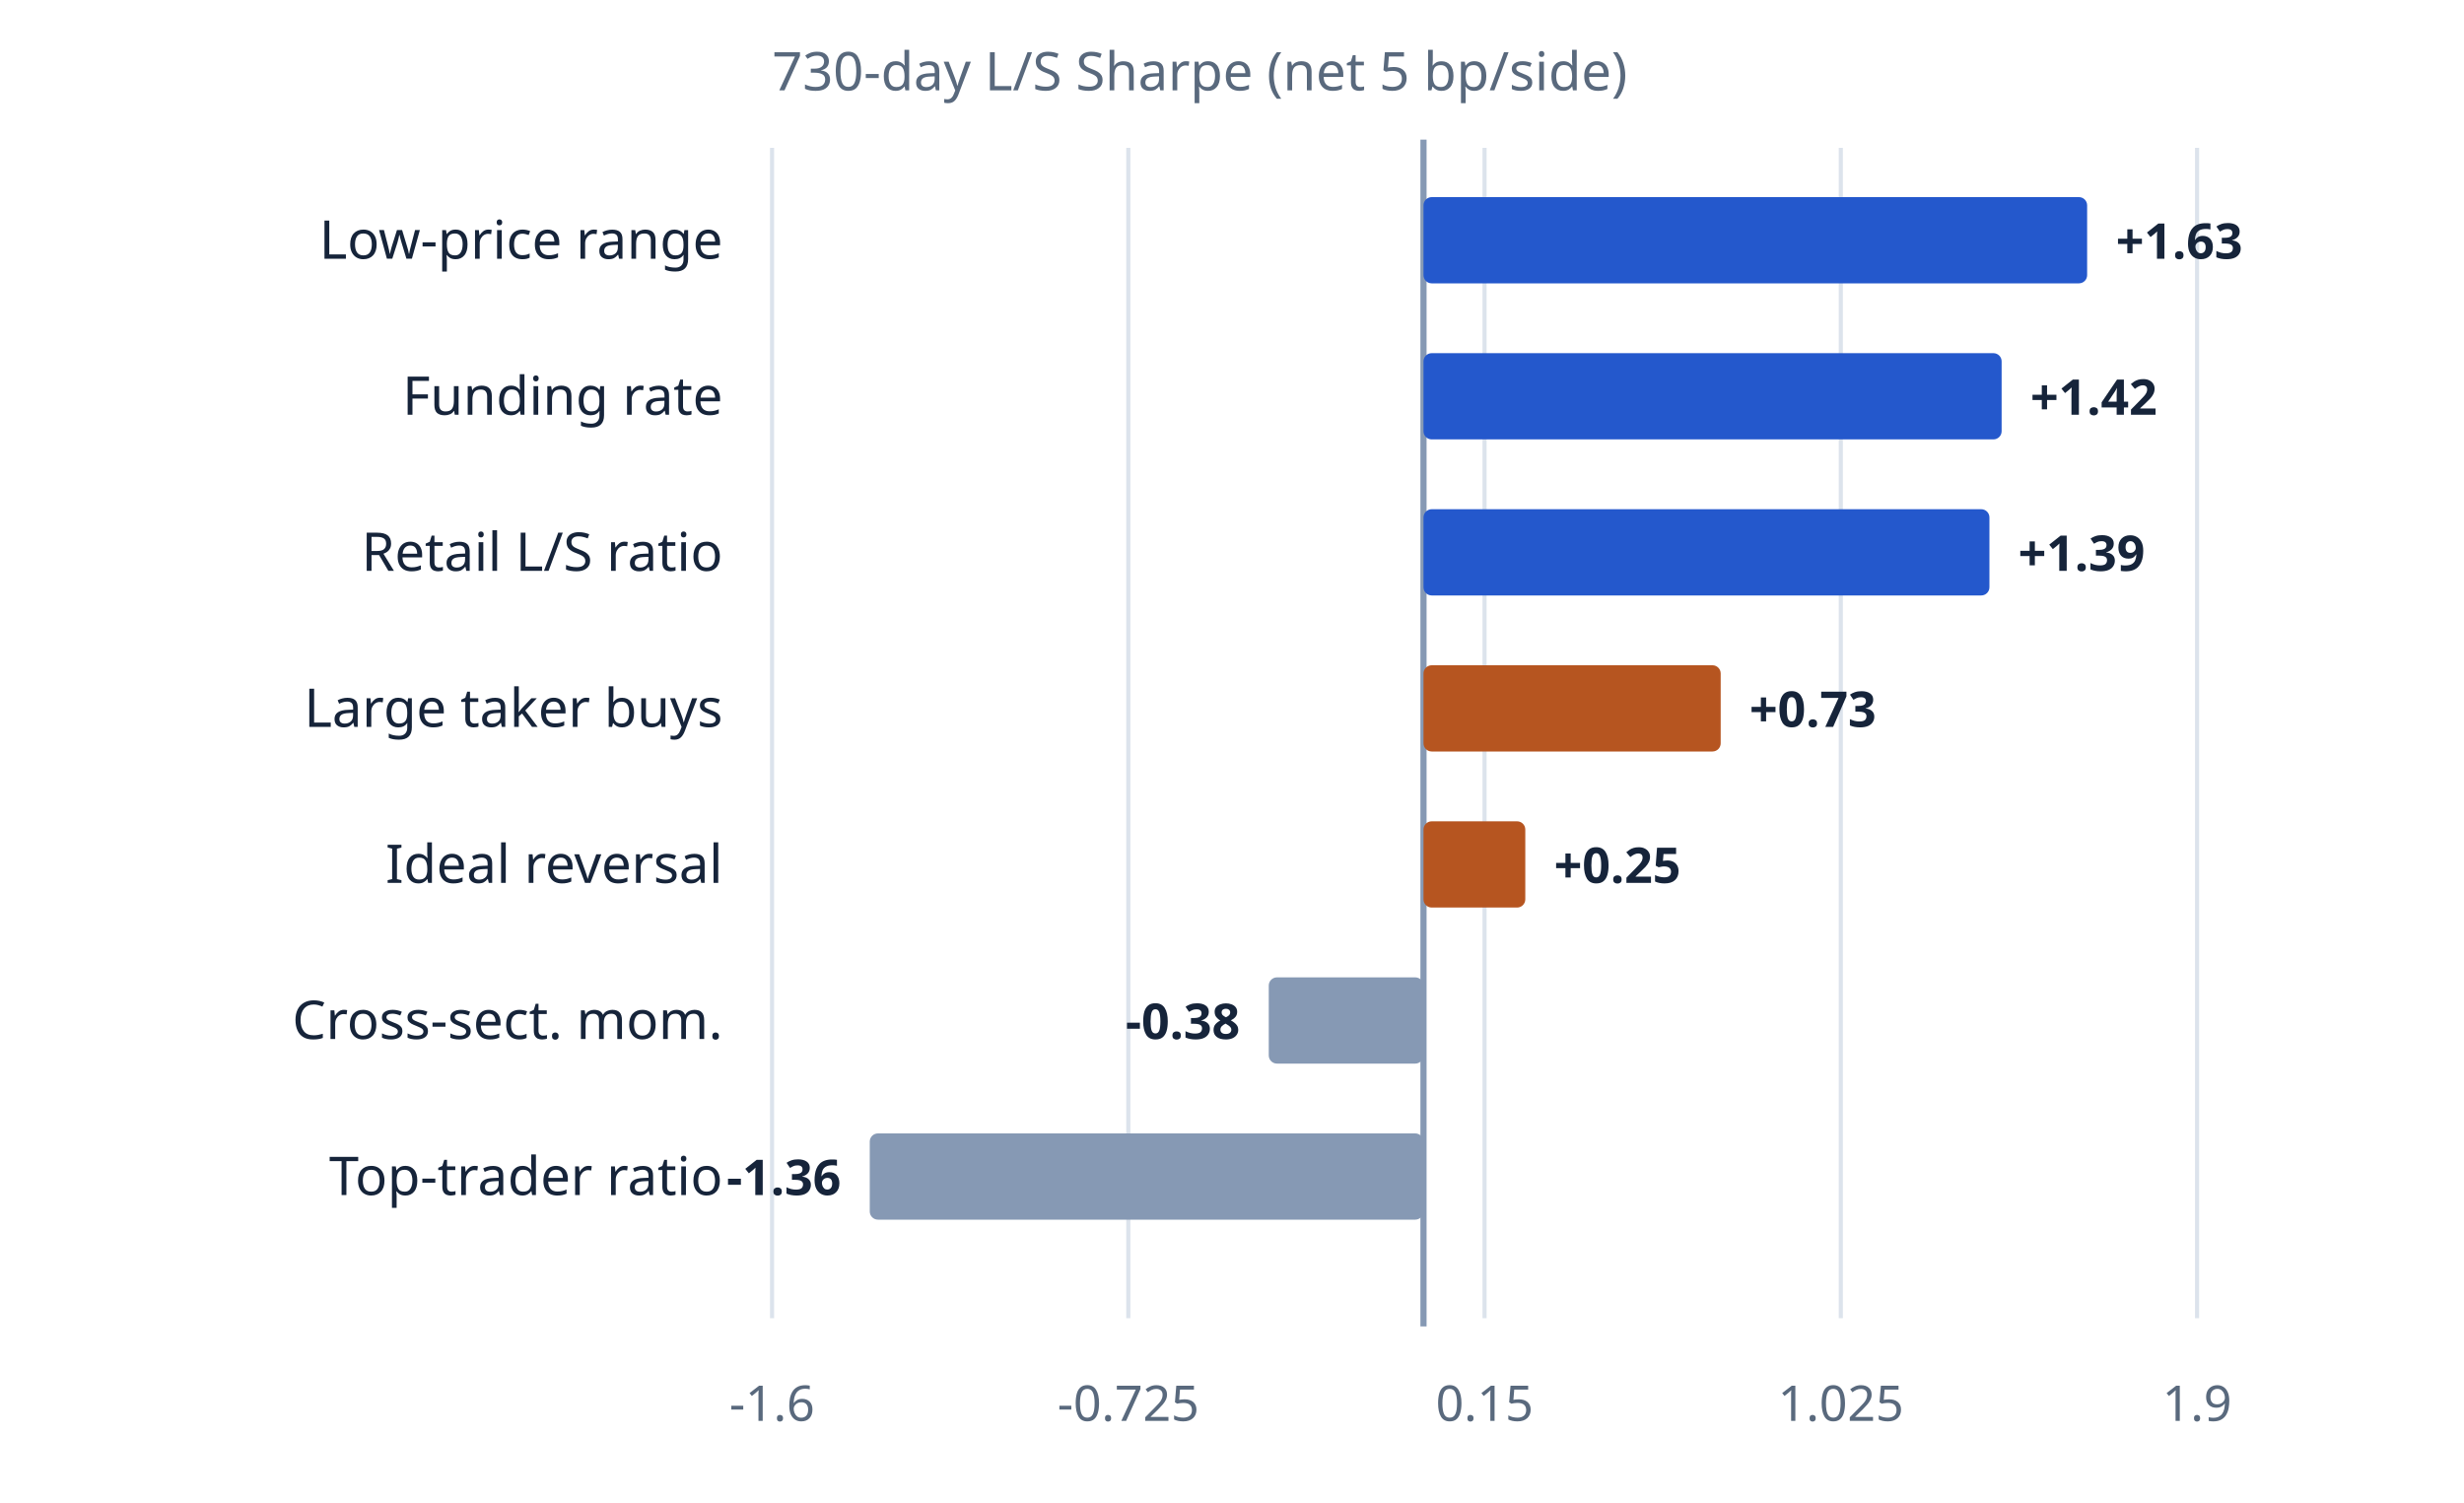
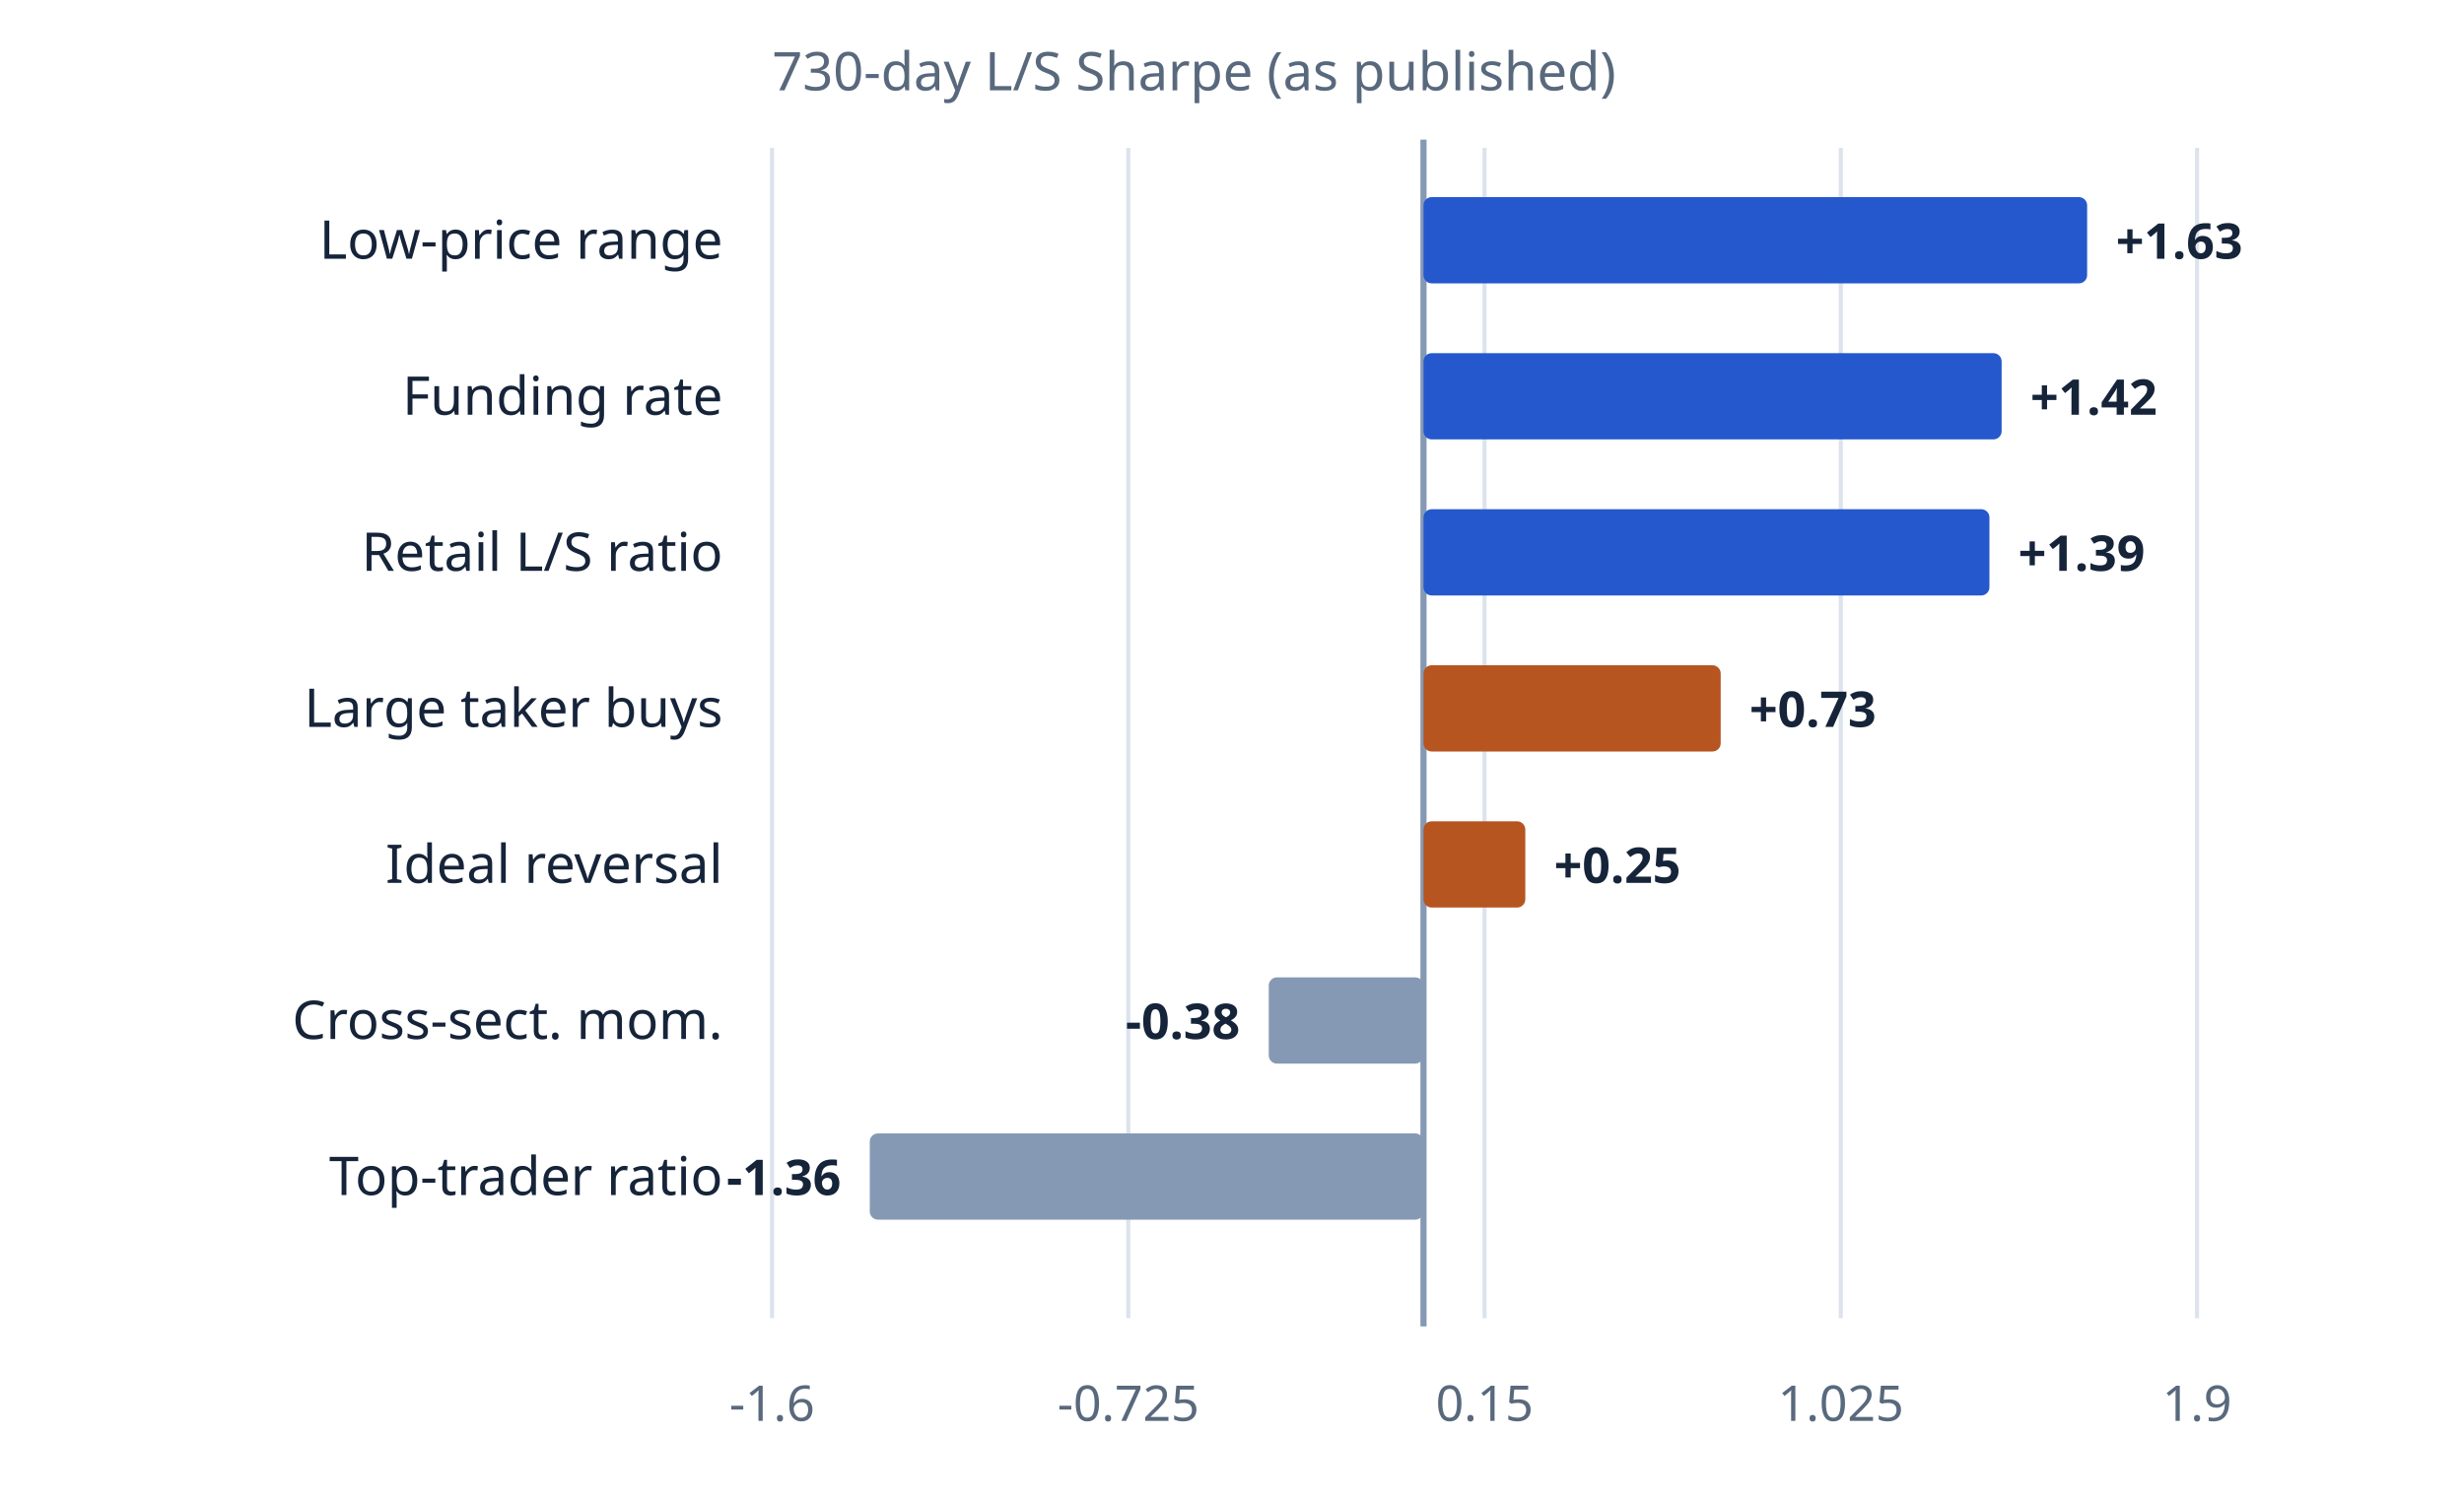
<svg xmlns="http://www.w3.org/2000/svg" viewBox="0 0 600 366" role="img" aria-label="730-day daily long-short Sharpe ratio across seven factors on 105 coins" style="font-family:system-ui,sans-serif">
  <rect width="600" height="366" fill="white" />
-   <text x="188.00" y="22.00" font-size="13" fill="#59697d" text-anchor="start" font-weight="400">730-day L/S Sharpe (net 5 bp/side)</text>
+   <text x="188.00" y="22.00" font-size="13" fill="#59697d" text-anchor="start" font-weight="400">730-day L/S Sharpe (as published)</text>
  <line x1="188.00" y1="36.00" x2="188.00" y2="321.00" stroke="#dce3ec" stroke-width="1" />
  <text x="188.00" y="346.00" font-size="12" fill="#59697d" text-anchor="middle" font-weight="400">-1.6</text>
  <line x1="274.75" y1="36.00" x2="274.75" y2="321.00" stroke="#dce3ec" stroke-width="1" />
  <text x="274.75" y="346.00" font-size="12" fill="#59697d" text-anchor="middle" font-weight="400">-0.725</text>
  <line x1="361.50" y1="36.00" x2="361.50" y2="321.00" stroke="#dce3ec" stroke-width="1" />
  <text x="361.50" y="346.00" font-size="12" fill="#59697d" text-anchor="middle" font-weight="400">0.15</text>
  <line x1="448.25" y1="36.00" x2="448.25" y2="321.00" stroke="#dce3ec" stroke-width="1" />
  <text x="448.25" y="346.00" font-size="12" fill="#59697d" text-anchor="middle" font-weight="400">1.025</text>
  <line x1="535.00" y1="36.00" x2="535.00" y2="321.00" stroke="#dce3ec" stroke-width="1" />
  <text x="535.00" y="346.00" font-size="12" fill="#59697d" text-anchor="middle" font-weight="400">1.9</text>
  <line x1="346.63" y1="34.00" x2="346.63" y2="323.00" stroke="#8699b4" stroke-width="1.5" />
  <text x="176.00" y="63.00" font-size="13" fill="#16243a" text-anchor="end" font-weight="400">Low-price range</text>
  <rect x="346.63" y="48.00" width="161.60" height="21" rx="2" fill="#2458cc" />
  <text x="515.23" y="63.00" font-size="12" fill="#16243a" text-anchor="start" font-weight="600">+1.63</text>
  <text x="176.00" y="101.00" font-size="13" fill="#16243a" text-anchor="end" font-weight="400">Funding rate</text>
  <rect x="346.63" y="86.00" width="140.78" height="21" rx="2" fill="#2458cc" />
  <text x="494.41" y="101.00" font-size="12" fill="#16243a" text-anchor="start" font-weight="600">+1.42</text>
  <text x="176.00" y="139.00" font-size="13" fill="#16243a" text-anchor="end" font-weight="400">Retail L/S ratio</text>
  <rect x="346.63" y="124.00" width="137.81" height="21" rx="2" fill="#2458cc" />
  <text x="491.44" y="139.00" font-size="12" fill="#16243a" text-anchor="start" font-weight="600">+1.39</text>
  <text x="176.00" y="177.00" font-size="13" fill="#16243a" text-anchor="end" font-weight="400">Large taker buys</text>
  <rect x="346.63" y="162.00" width="72.37" height="21" rx="2" fill="#b65520" />
  <text x="426.00" y="177.00" font-size="12" fill="#16243a" text-anchor="start" font-weight="600">+0.73</text>
  <text x="176.00" y="215.00" font-size="13" fill="#16243a" text-anchor="end" font-weight="400">Ideal reversal</text>
  <rect x="346.63" y="200.00" width="24.79" height="21" rx="2" fill="#b65520" />
  <text x="378.41" y="215.00" font-size="12" fill="#16243a" text-anchor="start" font-weight="600">+0.25</text>
  <text x="176.00" y="253.00" font-size="13" fill="#16243a" text-anchor="end" font-weight="400">Cross-sect. mom.</text>
  <rect x="308.95" y="238.00" width="37.67" height="21" rx="2" fill="#8699b4" />
  <text x="301.95" y="253.00" font-size="12" fill="#16243a" text-anchor="end" font-weight="600">-0.38</text>
  <text x="176.00" y="291.00" font-size="13" fill="#16243a" text-anchor="end" font-weight="400">Top-trader ratio</text>
  <rect x="211.79" y="276.00" width="134.83" height="21" rx="2" fill="#8699b4" />
  <text x="204.79" y="291.00" font-size="12" fill="#16243a" text-anchor="end" font-weight="600">-1.36</text>
</svg>
